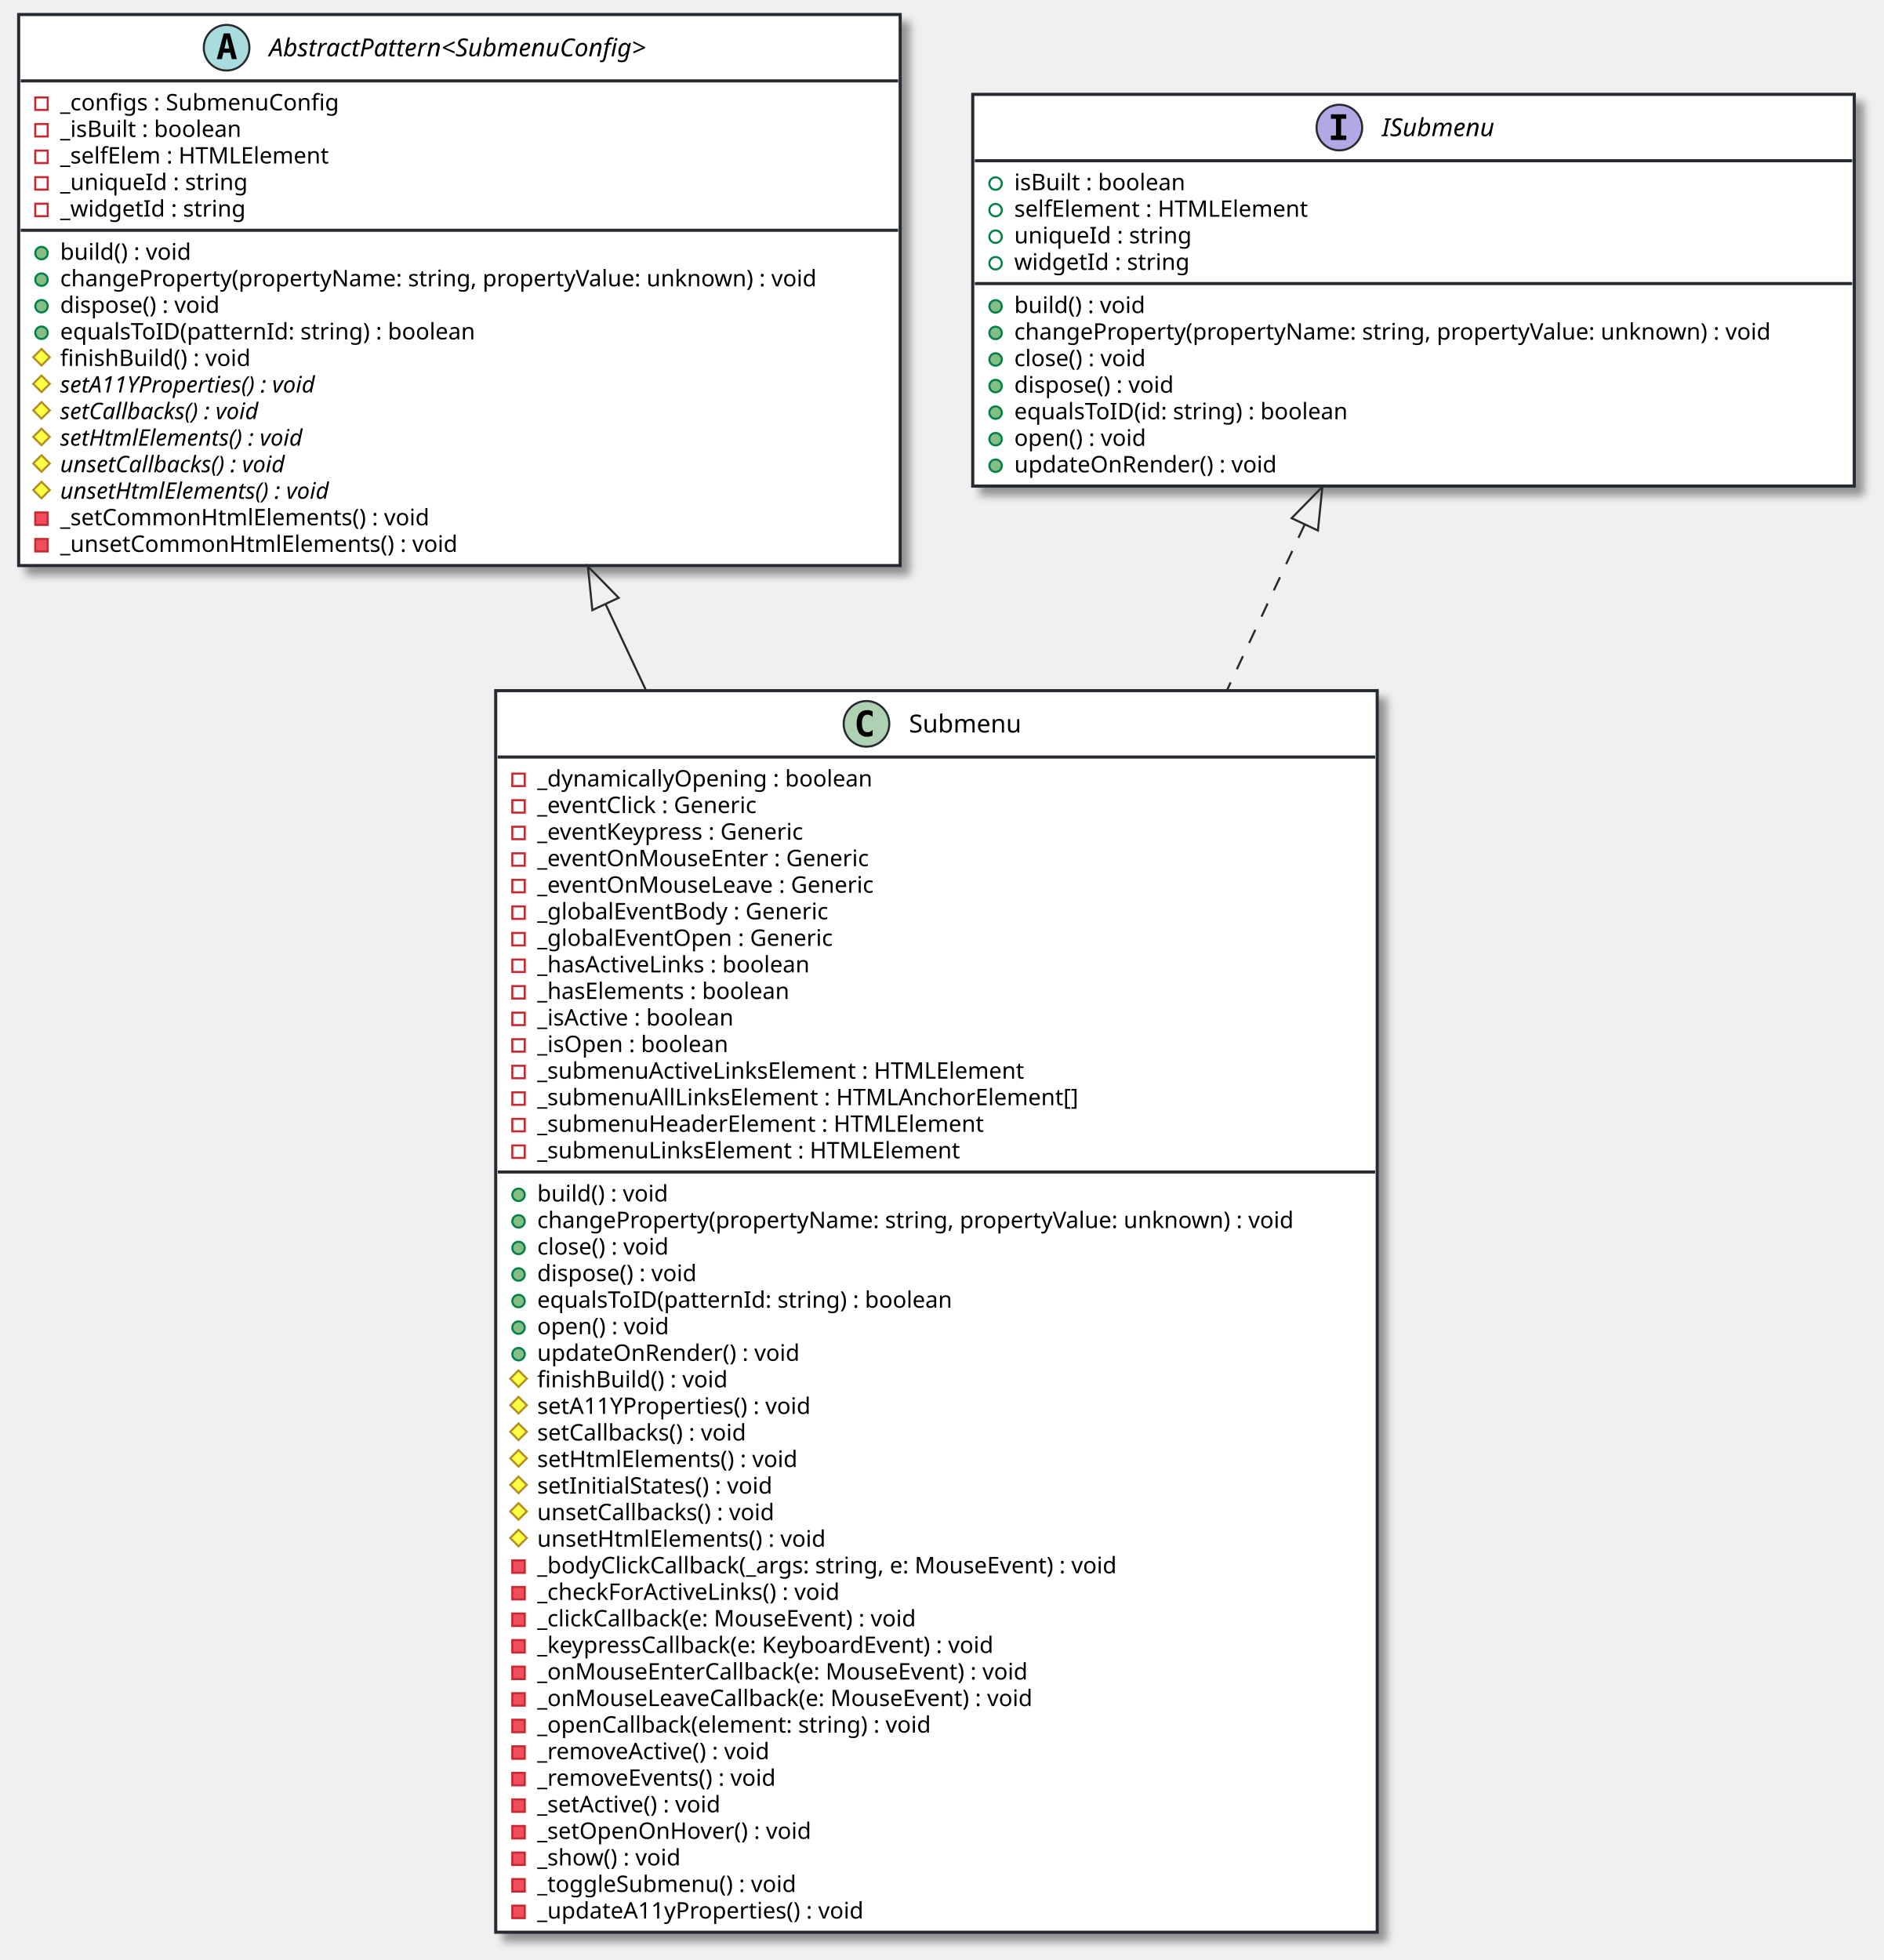
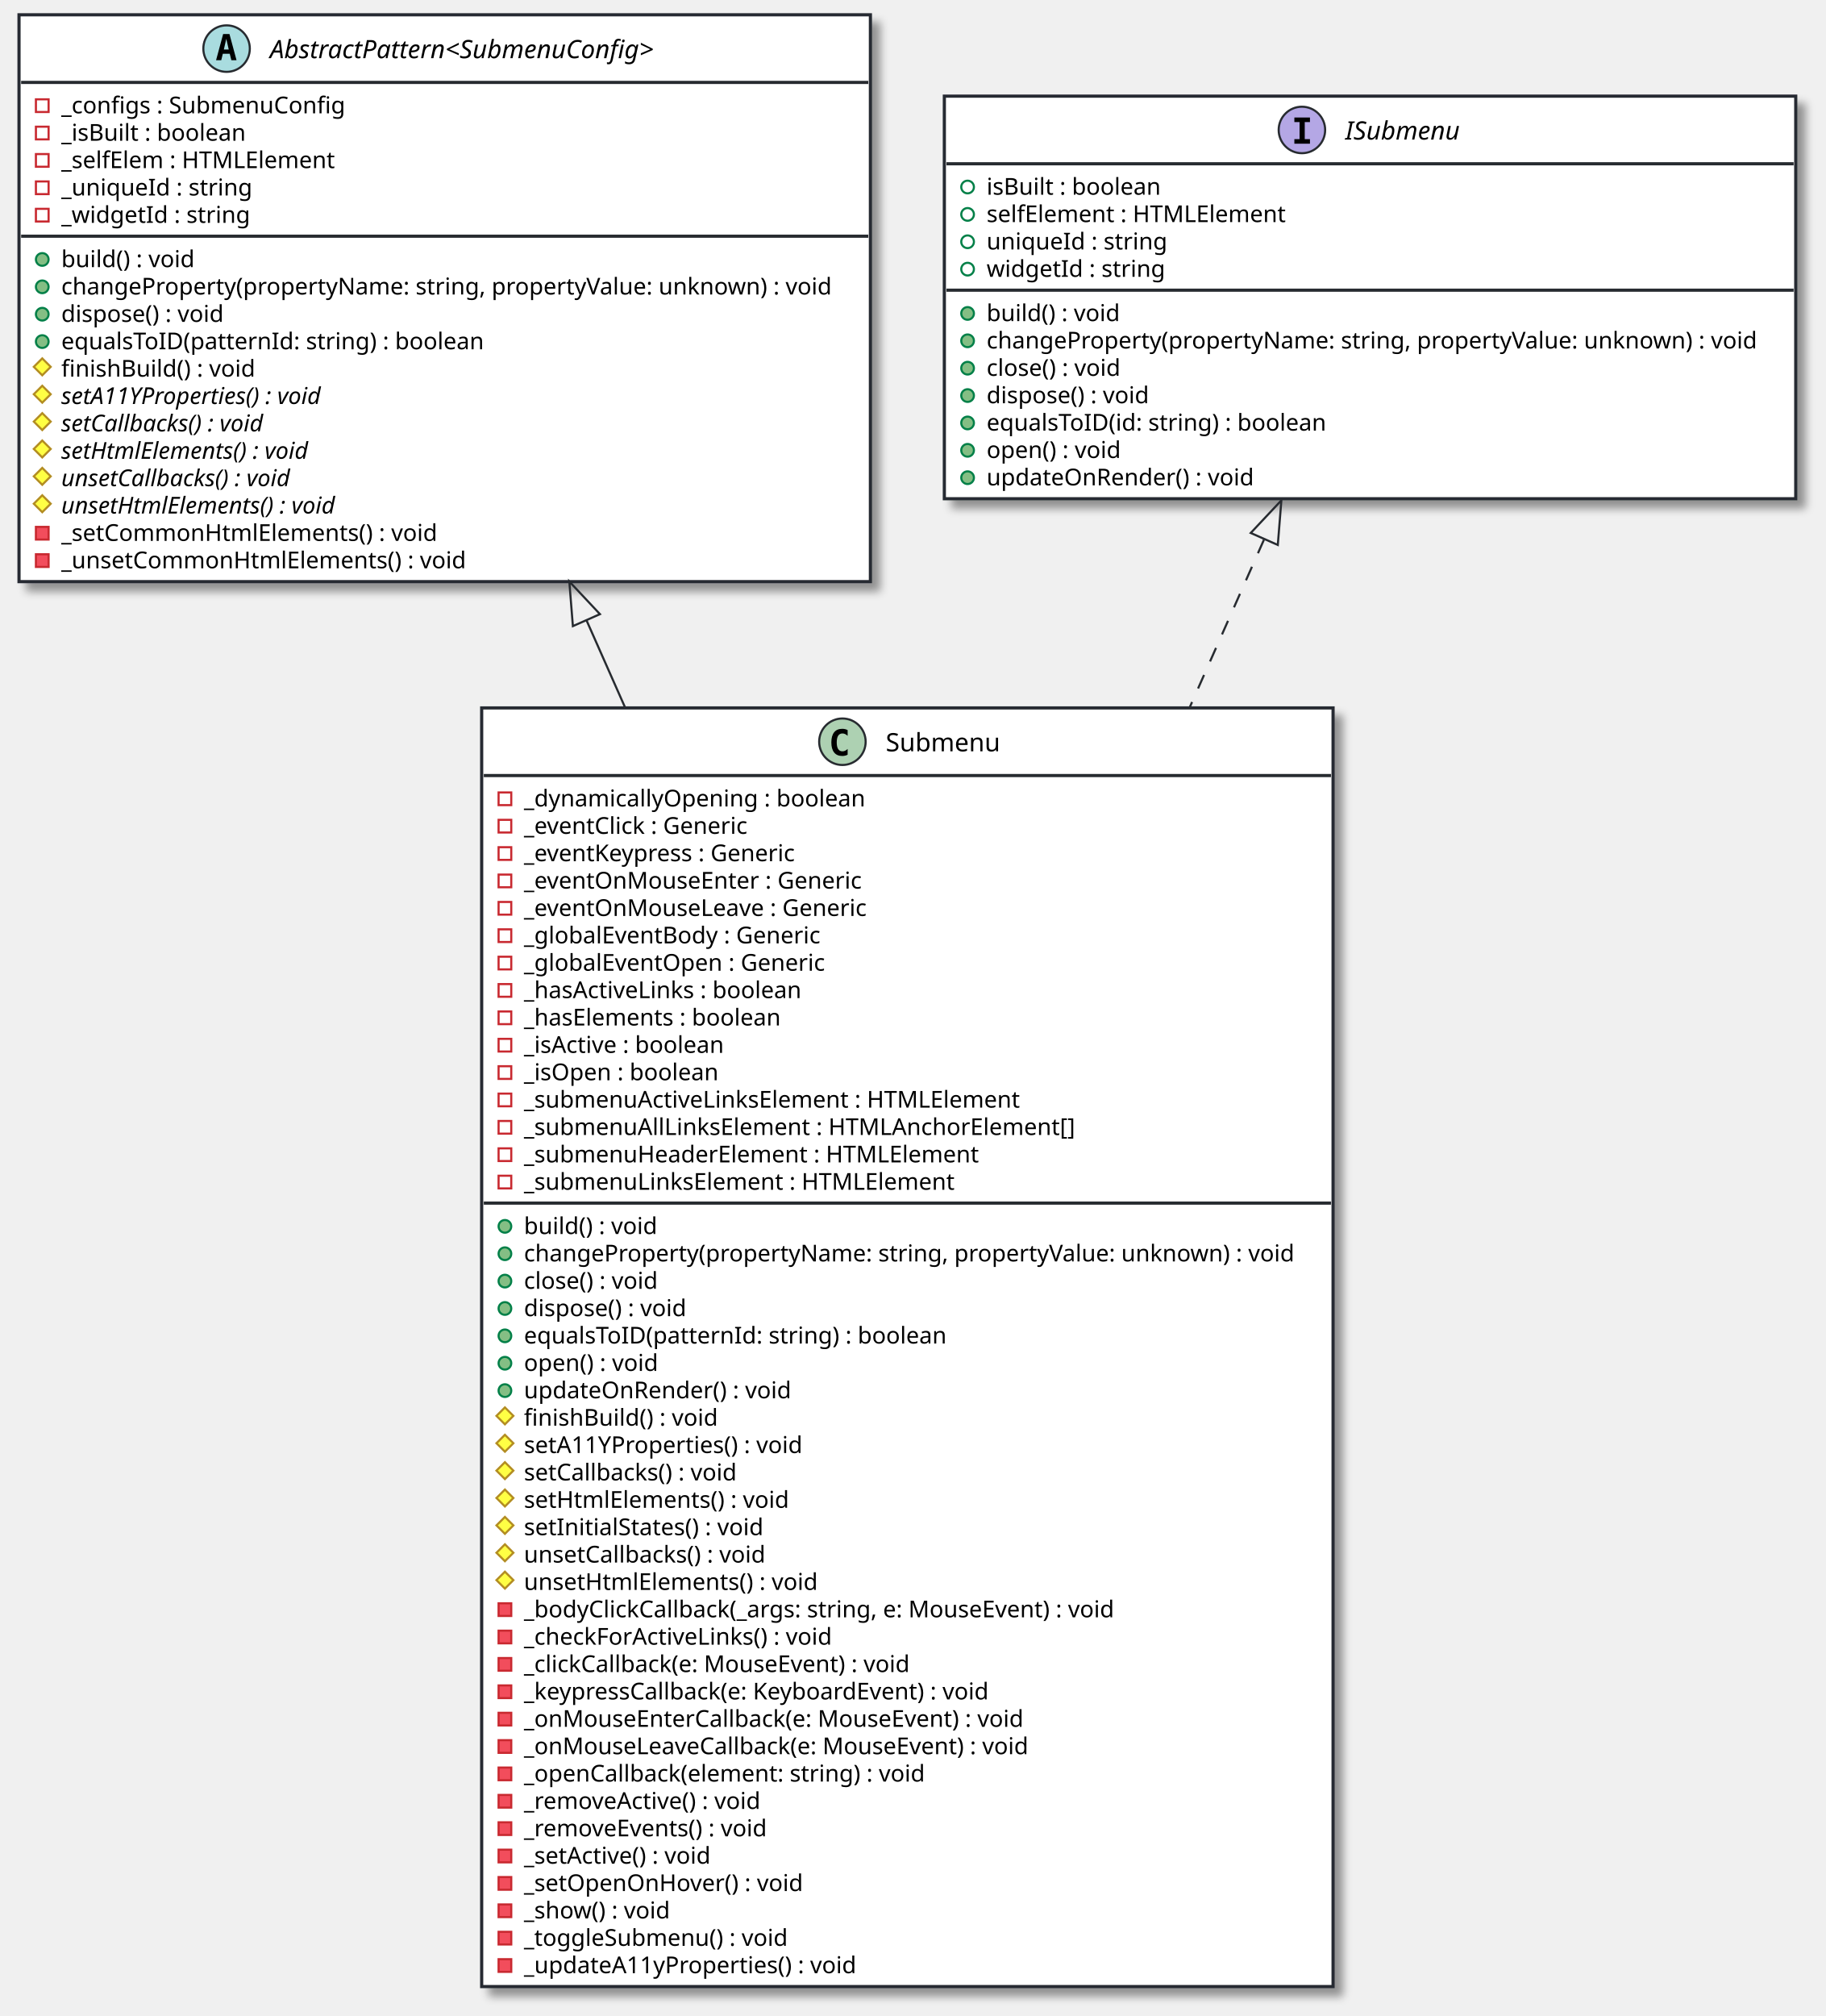
- <svg xmlns="http://www.w3.org/2000/svg" contentScriptType="application/ecmascript" contentStyleType="text/css" height="945px" preserveAspectRatio="none" style="width:908px;height:945px;background:#CED4DA;" version="1.1" viewBox="0 0 908 945" width="908px" zoomAndPan="magnify">
+ <svg xmlns="http://www.w3.org/2000/svg" contentScriptType="application/ecmascript" contentStyleType="text/css" height="954px" preserveAspectRatio="none" style="width:864px;height:954px;background:#CED4DA;" version="1.1" viewBox="0 0 864 954" width="864px" zoomAndPan="magnify">
  <defs>
    <filter height="300%" id="f1wnpi1t3ur60j" width="300%" x="-1" y="-1">
      <feGaussianBlur result="blurOut" stdDeviation="2.0" />
      <feColorMatrix in="blurOut" result="blurOut2" type="matrix" values="0 0 0 0 0 0 0 0 0 0 0 0 0 0 0 0 0 0 .4 0" />
      <feOffset dx="4.0" dy="4.0" in="blurOut2" result="blurOut3" />
      <feBlend in="SourceGraphic" in2="blurOut3" mode="normal" />
    </filter>
  </defs>
  <g>
-     <rect codeLine="7" fill="#FFFFFF" filter="url(#f1wnpi1t3ur60j)" height="598.602" id="Submenu" style="stroke:#272B30;stroke-width:1.5;" width="425" x="239" y="333" />
-     <ellipse cx="417.75" cy="349" fill="#ADD1B2" rx="11" ry="11" style="stroke:#272B30;stroke-width:1.0;" />
-     <path d="M420.719,354.641 Q420.141,354.938 419.5,355.078 Q418.859,355.234 418.156,355.234 Q415.656,355.234 414.328,353.594 Q413.016,351.938 413.016,348.812 Q413.016,345.688 414.328,344.031 Q415.656,342.375 418.156,342.375 Q418.859,342.375 419.5,342.531 Q420.156,342.688 420.719,342.984 L420.719,345.703 Q420.094,345.125 419.5,344.859 Q418.906,344.578 418.281,344.578 Q416.938,344.578 416.25,345.656 Q415.562,346.719 415.562,348.812 Q415.562,350.906 416.25,351.984 Q416.938,353.047 418.281,353.047 Q418.906,353.047 419.5,352.781 Q420.094,352.5 420.719,351.922 L420.719,354.641 Z " fill="#000000" />
-     <text fill="#000000" font-family="sans-serif" font-size="12" lengthAdjust="spacing" textLength="59" x="438.25" y="353.154">Submenu</text>
-     <line style="stroke:#272B30;stroke-width:1.5;" x1="240" x2="663" y1="365" y2="365" />
-     <rect fill="none" height="6" style="stroke:#C82930;stroke-width:1.0;" width="6" x="247" y="373" />
-     <text fill="#000000" font-family="sans-serif" font-size="11" lengthAdjust="spacing" textLength="176" x="259" y="379.21">_dynamicallyOpening : boolean</text>
-     <rect fill="none" height="6" style="stroke:#C82930;stroke-width:1.0;" width="6" x="247" y="385.805" />
-     <text fill="#000000" font-family="sans-serif" font-size="11" lengthAdjust="spacing" textLength="119" x="259" y="392.015">_eventClick : Generic</text>
-     <rect fill="none" height="6" style="stroke:#C82930;stroke-width:1.0;" width="6" x="247" y="398.609" />
-     <text fill="#000000" font-family="sans-serif" font-size="11" lengthAdjust="spacing" textLength="146" x="259" y="404.82">_eventKeypress : Generic</text>
-     <rect fill="none" height="6" style="stroke:#C82930;stroke-width:1.0;" width="6" x="247" y="411.414" />
-     <text fill="#000000" font-family="sans-serif" font-size="11" lengthAdjust="spacing" textLength="176" x="259" y="417.625">_eventOnMouseEnter : Generic</text>
-     <rect fill="none" height="6" style="stroke:#C82930;stroke-width:1.0;" width="6" x="247" y="424.219" />
-     <text fill="#000000" font-family="sans-serif" font-size="11" lengthAdjust="spacing" textLength="179" x="259" y="430.429">_eventOnMouseLeave : Generic</text>
-     <rect fill="none" height="6" style="stroke:#C82930;stroke-width:1.0;" width="6" x="247" y="437.023" />
-     <text fill="#000000" font-family="sans-serif" font-size="11" lengthAdjust="spacing" textLength="155" x="259" y="443.234">_globalEventBody : Generic</text>
-     <rect fill="none" height="6" style="stroke:#C82930;stroke-width:1.0;" width="6" x="247" y="449.828" />
-     <text fill="#000000" font-family="sans-serif" font-size="11" lengthAdjust="spacing" textLength="157" x="259" y="456.039">_globalEventOpen : Generic</text>
-     <rect fill="none" height="6" style="stroke:#C82930;stroke-width:1.0;" width="6" x="247" y="462.633" />
-     <text fill="#000000" font-family="sans-serif" font-size="11" lengthAdjust="spacing" textLength="146" x="259" y="468.843">_hasActiveLinks : boolean</text>
-     <rect fill="none" height="6" style="stroke:#C82930;stroke-width:1.0;" width="6" x="247" y="475.438" />
-     <text fill="#000000" font-family="sans-serif" font-size="11" lengthAdjust="spacing" textLength="137" x="259" y="481.648">_hasElements : boolean</text>
-     <rect fill="none" height="6" style="stroke:#C82930;stroke-width:1.0;" width="6" x="247" y="488.242" />
-     <text fill="#000000" font-family="sans-serif" font-size="11" lengthAdjust="spacing" textLength="106" x="259" y="494.453">_isActive : boolean</text>
-     <rect fill="none" height="6" style="stroke:#C82930;stroke-width:1.0;" width="6" x="247" y="501.047" />
-     <text fill="#000000" font-family="sans-serif" font-size="11" lengthAdjust="spacing" textLength="103" x="259" y="507.257">_isOpen : boolean</text>
-     <rect fill="none" height="6" style="stroke:#C82930;stroke-width:1.0;" width="6" x="247" y="513.852" />
-     <text fill="#000000" font-family="sans-serif" font-size="11" lengthAdjust="spacing" textLength="255" x="259" y="520.062">_submenuActiveLinksElement : HTMLElement</text>
-     <rect fill="none" height="6" style="stroke:#C82930;stroke-width:1.0;" width="6" x="247" y="526.656" />
-     <text fill="#000000" font-family="sans-serif" font-size="11" lengthAdjust="spacing" textLength="282" x="259" y="532.867">_submenuAllLinksElement : HTMLAnchorElement[]</text>
-     <rect fill="none" height="6" style="stroke:#C82930;stroke-width:1.0;" width="6" x="247" y="539.461" />
-     <text fill="#000000" font-family="sans-serif" font-size="11" lengthAdjust="spacing" textLength="234" x="259" y="545.671">_submenuHeaderElement : HTMLElement</text>
-     <rect fill="none" height="6" style="stroke:#C82930;stroke-width:1.0;" width="6" x="247" y="552.266" />
-     <text fill="#000000" font-family="sans-serif" font-size="11" lengthAdjust="spacing" textLength="222" x="259" y="558.476">_submenuLinksElement : HTMLElement</text>
-     <line style="stroke:#272B30;stroke-width:1.5;" x1="240" x2="663" y1="565.07" y2="565.07" />
-     <ellipse cx="250" cy="576.07" fill="#84BE84" rx="3" ry="3" style="stroke:#038048;stroke-width:1.0;" />
-     <text fill="#000000" font-family="sans-serif" font-size="11" lengthAdjust="spacing" textLength="70" x="259" y="579.281">build() : void</text>
-     <ellipse cx="250" cy="588.875" fill="#84BE84" rx="3" ry="3" style="stroke:#038048;stroke-width:1.0;" />
-     <text fill="#000000" font-family="sans-serif" font-size="11" lengthAdjust="spacing" textLength="399" x="259" y="592.085">changeProperty(propertyName: string, propertyValue: unknown) : void</text>
-     <ellipse cx="250" cy="601.68" fill="#84BE84" rx="3" ry="3" style="stroke:#038048;stroke-width:1.0;" />
-     <text fill="#000000" font-family="sans-serif" font-size="11" lengthAdjust="spacing" textLength="73" x="259" y="604.89">close() : void</text>
-     <ellipse cx="250" cy="614.484" fill="#84BE84" rx="3" ry="3" style="stroke:#038048;stroke-width:1.0;" />
-     <text fill="#000000" font-family="sans-serif" font-size="11" lengthAdjust="spacing" textLength="88" x="259" y="617.695">dispose() : void</text>
-     <ellipse cx="250" cy="627.289" fill="#84BE84" rx="3" ry="3" style="stroke:#038048;stroke-width:1.0;" />
-     <text fill="#000000" font-family="sans-serif" font-size="11" lengthAdjust="spacing" textLength="220" x="259" y="630.5">equalsToID(patternId: string) : boolean</text>
-     <ellipse cx="250" cy="640.094" fill="#84BE84" rx="3" ry="3" style="stroke:#038048;stroke-width:1.0;" />
-     <text fill="#000000" font-family="sans-serif" font-size="11" lengthAdjust="spacing" textLength="71" x="259" y="643.304">open() : void</text>
-     <ellipse cx="250" cy="652.898" fill="#84BE84" rx="3" ry="3" style="stroke:#038048;stroke-width:1.0;" />
-     <text fill="#000000" font-family="sans-serif" font-size="11" lengthAdjust="spacing" textLength="138" x="259" y="656.109">updateOnRender() : void</text>
-     <polygon fill="#FFFF44" points="250,660.703,254,664.703,250,668.703,246,664.703" style="stroke:#B38D22;stroke-width:1.0;" />
-     <text fill="#000000" font-family="sans-serif" font-size="11" lengthAdjust="spacing" textLength="102" x="259" y="668.914">finishBuild() : void</text>
-     <polygon fill="#FFFF44" points="250,673.508,254,677.508,250,681.508,246,677.508" style="stroke:#B38D22;stroke-width:1.0;" />
-     <text fill="#000000" font-family="sans-serif" font-size="11" lengthAdjust="spacing" textLength="148" x="259" y="681.718">setA11YProperties() : void</text>
-     <polygon fill="#FFFF44" points="250,686.312,254,690.312,250,694.312,246,690.312" style="stroke:#B38D22;stroke-width:1.0;" />
-     <text fill="#000000" font-family="sans-serif" font-size="11" lengthAdjust="spacing" textLength="115" x="259" y="694.523">setCallbacks() : void</text>
-     <polygon fill="#FFFF44" points="250,699.117,254,703.117,250,707.117,246,703.117" style="stroke:#B38D22;stroke-width:1.0;" />
-     <text fill="#000000" font-family="sans-serif" font-size="11" lengthAdjust="spacing" textLength="140" x="259" y="707.328">setHtmlElements() : void</text>
-     <polygon fill="#FFFF44" points="250,711.922,254,715.922,250,719.922,246,715.922" style="stroke:#B38D22;stroke-width:1.0;" />
-     <text fill="#000000" font-family="sans-serif" font-size="11" lengthAdjust="spacing" textLength="128" x="259" y="720.132">setInitialStates() : void</text>
-     <polygon fill="#FFFF44" points="250,724.727,254,728.727,250,732.727,246,728.727" style="stroke:#B38D22;stroke-width:1.0;" />
-     <text fill="#000000" font-family="sans-serif" font-size="11" lengthAdjust="spacing" textLength="129" x="259" y="732.937">unsetCallbacks() : void</text>
-     <polygon fill="#FFFF44" points="250,737.531,254,741.531,250,745.531,246,741.531" style="stroke:#B38D22;stroke-width:1.0;" />
-     <text fill="#000000" font-family="sans-serif" font-size="11" lengthAdjust="spacing" textLength="154" x="259" y="745.742">unsetHtmlElements() : void</text>
-     <rect fill="#F24D5C" height="6" style="stroke:#C82930;stroke-width:1.0;" width="6" x="247" y="752.336" />
-     <text fill="#000000" font-family="sans-serif" font-size="11" lengthAdjust="spacing" textLength="313" x="259" y="758.546">_bodyClickCallback(_args: string, e: MouseEvent) : void</text>
-     <rect fill="#F24D5C" height="6" style="stroke:#C82930;stroke-width:1.0;" width="6" x="247" y="765.141" />
-     <text fill="#000000" font-family="sans-serif" font-size="11" lengthAdjust="spacing" textLength="161" x="259" y="771.351">_checkForActiveLinks() : void</text>
-     <rect fill="#F24D5C" height="6" style="stroke:#C82930;stroke-width:1.0;" width="6" x="247" y="777.945" />
-     <text fill="#000000" font-family="sans-serif" font-size="11" lengthAdjust="spacing" textLength="203" x="259" y="784.156">_clickCallback(e: MouseEvent) : void</text>
-     <rect fill="#F24D5C" height="6" style="stroke:#C82930;stroke-width:1.0;" width="6" x="247" y="790.75" />
-     <text fill="#000000" font-family="sans-serif" font-size="11" lengthAdjust="spacing" textLength="247" x="259" y="796.96">_keypressCallback(e: KeyboardEvent) : void</text>
-     <rect fill="#F24D5C" height="6" style="stroke:#C82930;stroke-width:1.0;" width="6" x="247" y="803.555" />
-     <text fill="#000000" font-family="sans-serif" font-size="11" lengthAdjust="spacing" textLength="260" x="259" y="809.765">_onMouseEnterCallback(e: MouseEvent) : void</text>
-     <rect fill="#F24D5C" height="6" style="stroke:#C82930;stroke-width:1.0;" width="6" x="247" y="816.359" />
-     <text fill="#000000" font-family="sans-serif" font-size="11" lengthAdjust="spacing" textLength="263" x="259" y="822.57">_onMouseLeaveCallback(e: MouseEvent) : void</text>
-     <rect fill="#F24D5C" height="6" style="stroke:#C82930;stroke-width:1.0;" width="6" x="247" y="829.164" />
-     <text fill="#000000" font-family="sans-serif" font-size="11" lengthAdjust="spacing" textLength="211" x="259" y="835.375">_openCallback(element: string) : void</text>
-     <rect fill="#F24D5C" height="6" style="stroke:#C82930;stroke-width:1.0;" width="6" x="247" y="841.969" />
-     <text fill="#000000" font-family="sans-serif" font-size="11" lengthAdjust="spacing" textLength="125" x="259" y="848.179">_removeActive() : void</text>
-     <rect fill="#F24D5C" height="6" style="stroke:#C82930;stroke-width:1.0;" width="6" x="247" y="854.773" />
-     <text fill="#000000" font-family="sans-serif" font-size="11" lengthAdjust="spacing" textLength="130" x="259" y="860.984">_removeEvents() : void</text>
-     <rect fill="#F24D5C" height="6" style="stroke:#C82930;stroke-width:1.0;" width="6" x="247" y="867.578" />
-     <text fill="#000000" font-family="sans-serif" font-size="11" lengthAdjust="spacing" textLength="100" x="259" y="873.789">_setActive() : void</text>
-     <rect fill="#F24D5C" height="6" style="stroke:#C82930;stroke-width:1.0;" width="6" x="247" y="880.383" />
-     <text fill="#000000" font-family="sans-serif" font-size="11" lengthAdjust="spacing" textLength="146" x="259" y="886.593">_setOpenOnHover() : void</text>
-     <rect fill="#F24D5C" height="6" style="stroke:#C82930;stroke-width:1.0;" width="6" x="247" y="893.188" />
-     <text fill="#000000" font-family="sans-serif" font-size="11" lengthAdjust="spacing" textLength="79" x="259" y="899.398">_show() : void</text>
-     <rect fill="#F24D5C" height="6" style="stroke:#C82930;stroke-width:1.0;" width="6" x="247" y="905.992" />
-     <text fill="#000000" font-family="sans-serif" font-size="11" lengthAdjust="spacing" textLength="138" x="259" y="912.203">_toggleSubmenu() : void</text>
-     <rect fill="#F24D5C" height="6" style="stroke:#C82930;stroke-width:1.0;" width="6" x="247" y="918.797" />
-     <text fill="#000000" font-family="sans-serif" font-size="11" lengthAdjust="spacing" textLength="174" x="259" y="925.007">_updateA11yProperties() : void</text>
-     <rect codeLine="52" fill="#FFFFFF" filter="url(#f1wnpi1t3ur60j)" height="265.68" id="AbstractPattern&lt;SubmenuConfig&gt;" style="stroke:#272B30;stroke-width:1.5;" width="425" x="9" y="7" />
-     <ellipse cx="109.25" cy="23" fill="#A9DCDF" rx="11" ry="11" style="stroke:#272B30;stroke-width:1.0;" />
-     <path d="M109.359,18.344 L108.203,23.422 L110.531,23.422 L109.359,18.344 Z M107.875,16.109 L110.859,16.109 L114.219,28.5 L111.766,28.5 L111,25.438 L107.719,25.438 L106.969,28.5 L104.531,28.5 L107.875,16.109 Z " fill="#000000" />
-     <text fill="#000000" font-family="sans-serif" font-size="12" font-style="italic" lengthAdjust="spacing" textLength="216" x="129.75" y="27.154">AbstractPattern&lt;SubmenuConfig&gt;</text>
-     <line style="stroke:#272B30;stroke-width:1.5;" x1="10" x2="433" y1="39" y2="39" />
+     <rect codeLine="7" fill="#FFFFFF" filter="url(#f1wnpi1t3ur60j)" height="605.068" id="Submenu" style="stroke:#272B30;stroke-width:1.5;" width="403" x="228" y="335" />
+     <ellipse cx="398.75" cy="351" fill="#ADD1B2" rx="11" ry="11" style="stroke:#272B30;stroke-width:1.0;" />
+     <path d="M401.223,357.143 Q400.642,357.442 400.003,357.591 Q399.364,357.741 398.658,357.741 Q396.151,357.741 394.832,356.089 Q393.512,354.437 393.512,351.316 Q393.512,348.187 394.832,346.535 Q396.151,344.883 398.658,344.883 Q399.364,344.883 400.011,345.032 Q400.659,345.182 401.223,345.481 L401.223,348.203 Q400.592,347.622 399.999,347.352 Q399.405,347.082 398.774,347.082 Q397.43,347.082 396.745,348.149 Q396.06,349.216 396.06,351.316 Q396.06,353.408 396.745,354.474 Q397.43,355.541 398.774,355.541 Q399.405,355.541 399.999,355.271 Q400.592,355.002 401.223,354.42 Z " fill="#000000" />
+     <text fill="#000000" font-family="sans-serif" font-size="12" lengthAdjust="spacing" textLength="53" x="419.25" y="355.535">Submenu</text>
+     <line style="stroke:#272B30;stroke-width:1.5;" x1="229" x2="630" y1="367" y2="367" />
+     <rect fill="none" height="6" style="stroke:#C82930;stroke-width:1.0;" width="6" x="236" y="375" />
+     <text fill="#000000" font-family="sans-serif" font-size="11" lengthAdjust="spacing" textLength="167" x="248" y="381.635">_dynamicallyOpening : boolean</text>
+     <rect fill="none" height="6" style="stroke:#C82930;stroke-width:1.0;" width="6" x="236" y="387.955" />
+     <text fill="#000000" font-family="sans-serif" font-size="11" lengthAdjust="spacing" textLength="111" x="248" y="394.59">_eventClick : Generic</text>
+     <rect fill="none" height="6" style="stroke:#C82930;stroke-width:1.0;" width="6" x="236" y="400.91" />
+     <text fill="#000000" font-family="sans-serif" font-size="11" lengthAdjust="spacing" textLength="134" x="248" y="407.545">_eventKeypress : Generic</text>
+     <rect fill="none" height="6" style="stroke:#C82930;stroke-width:1.0;" width="6" x="236" y="413.865" />
+     <text fill="#000000" font-family="sans-serif" font-size="11" lengthAdjust="spacing" textLength="164" x="248" y="420.5">_eventOnMouseEnter : Generic</text>
+     <rect fill="none" height="6" style="stroke:#C82930;stroke-width:1.0;" width="6" x="236" y="426.82" />
+     <text fill="#000000" font-family="sans-serif" font-size="11" lengthAdjust="spacing" textLength="166" x="248" y="433.455">_eventOnMouseLeave : Generic</text>
+     <rect fill="none" height="6" style="stroke:#C82930;stroke-width:1.0;" width="6" x="236" y="439.775" />
+     <text fill="#000000" font-family="sans-serif" font-size="11" lengthAdjust="spacing" textLength="144" x="248" y="446.41">_globalEventBody : Generic</text>
+     <rect fill="none" height="6" style="stroke:#C82930;stroke-width:1.0;" width="6" x="236" y="452.731" />
+     <text fill="#000000" font-family="sans-serif" font-size="11" lengthAdjust="spacing" textLength="147" x="248" y="459.365">_globalEventOpen : Generic</text>
+     <rect fill="none" height="6" style="stroke:#C82930;stroke-width:1.0;" width="6" x="236" y="465.685" />
+     <text fill="#000000" font-family="sans-serif" font-size="11" lengthAdjust="spacing" textLength="138" x="248" y="472.32">_hasActiveLinks : boolean</text>
+     <rect fill="none" height="6" style="stroke:#C82930;stroke-width:1.0;" width="6" x="236" y="478.641" />
+     <text fill="#000000" font-family="sans-serif" font-size="11" lengthAdjust="spacing" textLength="125" x="248" y="485.275">_hasElements : boolean</text>
+     <rect fill="none" height="6" style="stroke:#C82930;stroke-width:1.0;" width="6" x="236" y="491.596" />
+     <text fill="#000000" font-family="sans-serif" font-size="11" lengthAdjust="spacing" textLength="100" x="248" y="498.231">_isActive : boolean</text>
+     <rect fill="none" height="6" style="stroke:#C82930;stroke-width:1.0;" width="6" x="236" y="504.551" />
+     <text fill="#000000" font-family="sans-serif" font-size="11" lengthAdjust="spacing" textLength="96" x="248" y="511.185">_isOpen : boolean</text>
+     <rect fill="none" height="6" style="stroke:#C82930;stroke-width:1.0;" width="6" x="236" y="517.506" />
+     <text fill="#000000" font-family="sans-serif" font-size="11" lengthAdjust="spacing" textLength="240" x="248" y="524.141">_submenuActiveLinksElement : HTMLElement</text>
+     <rect fill="none" height="6" style="stroke:#C82930;stroke-width:1.0;" width="6" x="236" y="530.461" />
+     <text fill="#000000" font-family="sans-serif" font-size="11" lengthAdjust="spacing" textLength="269" x="248" y="537.096">_submenuAllLinksElement : HTMLAnchorElement[]</text>
+     <rect fill="none" height="6" style="stroke:#C82930;stroke-width:1.0;" width="6" x="236" y="543.416" />
+     <text fill="#000000" font-family="sans-serif" font-size="11" lengthAdjust="spacing" textLength="217" x="248" y="550.051">_submenuHeaderElement : HTMLElement</text>
+     <rect fill="none" height="6" style="stroke:#C82930;stroke-width:1.0;" width="6" x="236" y="556.371" />
+     <text fill="#000000" font-family="sans-serif" font-size="11" lengthAdjust="spacing" textLength="207" x="248" y="563.006">_submenuLinksElement : HTMLElement</text>
+     <line style="stroke:#272B30;stroke-width:1.5;" x1="229" x2="630" y1="569.326" y2="569.326" />
+     <ellipse cx="239" cy="580.326" fill="#84BE84" rx="3" ry="3" style="stroke:#038048;stroke-width:1.0;" />
+     <text fill="#000000" font-family="sans-serif" font-size="11" lengthAdjust="spacing" textLength="67" x="248" y="583.961">build() : void</text>
+     <ellipse cx="239" cy="593.281" fill="#84BE84" rx="3" ry="3" style="stroke:#038048;stroke-width:1.0;" />
+     <text fill="#000000" font-family="sans-serif" font-size="11" lengthAdjust="spacing" textLength="377" x="248" y="596.916">changeProperty(propertyName: string, propertyValue: unknown) : void</text>
+     <ellipse cx="239" cy="606.236" fill="#84BE84" rx="3" ry="3" style="stroke:#038048;stroke-width:1.0;" />
+     <text fill="#000000" font-family="sans-serif" font-size="11" lengthAdjust="spacing" textLength="68" x="248" y="609.871">close() : void</text>
+     <ellipse cx="239" cy="619.191" fill="#84BE84" rx="3" ry="3" style="stroke:#038048;stroke-width:1.0;" />
+     <text fill="#000000" font-family="sans-serif" font-size="11" lengthAdjust="spacing" textLength="82" x="248" y="622.826">dispose() : void</text>
+     <ellipse cx="239" cy="632.146" fill="#84BE84" rx="3" ry="3" style="stroke:#038048;stroke-width:1.0;" />
+     <text fill="#000000" font-family="sans-serif" font-size="11" lengthAdjust="spacing" textLength="207" x="248" y="635.781">equalsToID(patternId: string) : boolean</text>
+     <ellipse cx="239" cy="645.102" fill="#84BE84" rx="3" ry="3" style="stroke:#038048;stroke-width:1.0;" />
+     <text fill="#000000" font-family="sans-serif" font-size="11" lengthAdjust="spacing" textLength="67" x="248" y="648.736">open() : void</text>
+     <ellipse cx="239" cy="658.057" fill="#84BE84" rx="3" ry="3" style="stroke:#038048;stroke-width:1.0;" />
+     <text fill="#000000" font-family="sans-serif" font-size="11" lengthAdjust="spacing" textLength="131" x="248" y="661.691">updateOnRender() : void</text>
+     <polygon fill="#FFFF44" points="239,666.012,243,670.012,239,674.012,235,670.012" style="stroke:#B38D22;stroke-width:1.0;" />
+     <text fill="#000000" font-family="sans-serif" font-size="11" lengthAdjust="spacing" textLength="96" x="248" y="674.646">finishBuild() : void</text>
+     <polygon fill="#FFFF44" points="239,678.967,243,682.967,239,686.967,235,682.967" style="stroke:#B38D22;stroke-width:1.0;" />
+     <text fill="#000000" font-family="sans-serif" font-size="11" lengthAdjust="spacing" textLength="140" x="248" y="687.602">setA11YProperties() : void</text>
+     <polygon fill="#FFFF44" points="239,691.922,243,695.922,239,699.922,235,695.922" style="stroke:#B38D22;stroke-width:1.0;" />
+     <text fill="#000000" font-family="sans-serif" font-size="11" lengthAdjust="spacing" textLength="107" x="248" y="700.557">setCallbacks() : void</text>
+     <polygon fill="#FFFF44" points="239,704.877,243,708.877,239,712.877,235,708.877" style="stroke:#B38D22;stroke-width:1.0;" />
+     <text fill="#000000" font-family="sans-serif" font-size="11" lengthAdjust="spacing" textLength="129" x="248" y="713.512">setHtmlElements() : void</text>
+     <polygon fill="#FFFF44" points="239,717.832,243,721.832,239,725.832,235,721.832" style="stroke:#B38D22;stroke-width:1.0;" />
+     <text fill="#000000" font-family="sans-serif" font-size="11" lengthAdjust="spacing" textLength="117" x="248" y="726.467">setInitialStates() : void</text>
+     <polygon fill="#FFFF44" points="239,730.787,243,734.787,239,738.787,235,734.787" style="stroke:#B38D22;stroke-width:1.0;" />
+     <text fill="#000000" font-family="sans-serif" font-size="11" lengthAdjust="spacing" textLength="121" x="248" y="739.422">unsetCallbacks() : void</text>
+     <polygon fill="#FFFF44" points="239,743.742,243,747.742,239,751.742,235,747.742" style="stroke:#B38D22;stroke-width:1.0;" />
+     <text fill="#000000" font-family="sans-serif" font-size="11" lengthAdjust="spacing" textLength="143" x="248" y="752.377">unsetHtmlElements() : void</text>
+     <rect fill="#F24D5C" height="6" style="stroke:#C82930;stroke-width:1.0;" width="6" x="236" y="758.697" />
+     <text fill="#000000" font-family="sans-serif" font-size="11" lengthAdjust="spacing" textLength="294" x="248" y="765.332">_bodyClickCallback(_args: string, e: MouseEvent) : void</text>
+     <rect fill="#F24D5C" height="6" style="stroke:#C82930;stroke-width:1.0;" width="6" x="236" y="771.652" />
+     <text fill="#000000" font-family="sans-serif" font-size="11" lengthAdjust="spacing" textLength="156" x="248" y="778.287">_checkForActiveLinks() : void</text>
+     <rect fill="#F24D5C" height="6" style="stroke:#C82930;stroke-width:1.0;" width="6" x="236" y="784.607" />
+     <text fill="#000000" font-family="sans-serif" font-size="11" lengthAdjust="spacing" textLength="191" x="248" y="791.242">_clickCallback(e: MouseEvent) : void</text>
+     <rect fill="#F24D5C" height="6" style="stroke:#C82930;stroke-width:1.0;" width="6" x="236" y="797.562" />
+     <text fill="#000000" font-family="sans-serif" font-size="11" lengthAdjust="spacing" textLength="231" x="248" y="804.197">_keypressCallback(e: KeyboardEvent) : void</text>
+     <rect fill="#F24D5C" height="6" style="stroke:#C82930;stroke-width:1.0;" width="6" x="236" y="810.518" />
+     <text fill="#000000" font-family="sans-serif" font-size="11" lengthAdjust="spacing" textLength="244" x="248" y="817.152">_onMouseEnterCallback(e: MouseEvent) : void</text>
+     <rect fill="#F24D5C" height="6" style="stroke:#C82930;stroke-width:1.0;" width="6" x="236" y="823.473" />
+     <text fill="#000000" font-family="sans-serif" font-size="11" lengthAdjust="spacing" textLength="246" x="248" y="830.107">_onMouseLeaveCallback(e: MouseEvent) : void</text>
+     <rect fill="#F24D5C" height="6" style="stroke:#C82930;stroke-width:1.0;" width="6" x="236" y="836.428" />
+     <text fill="#000000" font-family="sans-serif" font-size="11" lengthAdjust="spacing" textLength="198" x="248" y="843.062">_openCallback(element: string) : void</text>
+     <rect fill="#F24D5C" height="6" style="stroke:#C82930;stroke-width:1.0;" width="6" x="236" y="849.383" />
+     <text fill="#000000" font-family="sans-serif" font-size="11" lengthAdjust="spacing" textLength="119" x="248" y="856.018">_removeActive() : void</text>
+     <rect fill="#F24D5C" height="6" style="stroke:#C82930;stroke-width:1.0;" width="6" x="236" y="862.338" />
+     <text fill="#000000" font-family="sans-serif" font-size="11" lengthAdjust="spacing" textLength="121" x="248" y="868.973">_removeEvents() : void</text>
+     <rect fill="#F24D5C" height="6" style="stroke:#C82930;stroke-width:1.0;" width="6" x="236" y="875.293" />
+     <text fill="#000000" font-family="sans-serif" font-size="11" lengthAdjust="spacing" textLength="95" x="248" y="881.928">_setActive() : void</text>
+     <rect fill="#F24D5C" height="6" style="stroke:#C82930;stroke-width:1.0;" width="6" x="236" y="888.248" />
+     <text fill="#000000" font-family="sans-serif" font-size="11" lengthAdjust="spacing" textLength="139" x="248" y="894.883">_setOpenOnHover() : void</text>
+     <rect fill="#F24D5C" height="6" style="stroke:#C82930;stroke-width:1.0;" width="6" x="236" y="901.203" />
+     <text fill="#000000" font-family="sans-serif" font-size="11" lengthAdjust="spacing" textLength="74" x="248" y="907.838">_show() : void</text>
+     <rect fill="#F24D5C" height="6" style="stroke:#C82930;stroke-width:1.0;" width="6" x="236" y="914.158" />
+     <text fill="#000000" font-family="sans-serif" font-size="11" lengthAdjust="spacing" textLength="130" x="248" y="920.793">_toggleSubmenu() : void</text>
+     <rect fill="#F24D5C" height="6" style="stroke:#C82930;stroke-width:1.0;" width="6" x="236" y="927.113" />
+     <text fill="#000000" font-family="sans-serif" font-size="11" lengthAdjust="spacing" textLength="166" x="248" y="933.748">_updateA11yProperties() : void</text>
+     <rect codeLine="52" fill="#FFFFFF" filter="url(#f1wnpi1t3ur60j)" height="268.236" id="AbstractPattern&lt;SubmenuConfig&gt;" style="stroke:#272B30;stroke-width:1.5;" width="403" x="9" y="7" />
+     <ellipse cx="107.25" cy="23" fill="#A9DCDF" rx="11" ry="11" style="stroke:#272B30;stroke-width:1.0;" />
+     <path d="M107.113,18.348 L105.96,23.42 L108.275,23.42 Z M105.619,16.107 L108.616,16.107 L111.961,28.5 L109.512,28.5 L108.749,25.437 L105.47,25.437 L104.723,28.5 L102.274,28.5 Z " fill="#000000" />
+     <text fill="#000000" font-family="sans-serif" font-size="12" font-style="italic" lengthAdjust="spacing" textLength="198" x="127.75" y="27.535">AbstractPattern&lt;SubmenuConfig&gt;</text>
+     <line style="stroke:#272B30;stroke-width:1.5;" x1="10" x2="411" y1="39" y2="39" />
    <rect fill="none" height="6" style="stroke:#C82930;stroke-width:1.0;" width="6" x="17" y="47" />
-     <text fill="#000000" font-family="sans-serif" font-size="11" lengthAdjust="spacing" textLength="149" x="29" y="53.21">_configs : SubmenuConfig</text>
-     <rect fill="none" height="6" style="stroke:#C82930;stroke-width:1.0;" width="6" x="17" y="59.805" />
-     <text fill="#000000" font-family="sans-serif" font-size="11" lengthAdjust="spacing" textLength="98" x="29" y="66.015">_isBuilt : boolean</text>
-     <rect fill="none" height="6" style="stroke:#C82930;stroke-width:1.0;" width="6" x="17" y="72.609" />
-     <text fill="#000000" font-family="sans-serif" font-size="11" lengthAdjust="spacing" textLength="143" x="29" y="78.82">_selfElem : HTMLElement</text>
-     <rect fill="none" height="6" style="stroke:#C82930;stroke-width:1.0;" width="6" x="17" y="85.414" />
-     <text fill="#000000" font-family="sans-serif" font-size="11" lengthAdjust="spacing" textLength="99" x="29" y="91.624">_uniqueId : string</text>
-     <rect fill="none" height="6" style="stroke:#C82930;stroke-width:1.0;" width="6" x="17" y="98.219" />
-     <text fill="#000000" font-family="sans-serif" font-size="11" lengthAdjust="spacing" textLength="98" x="29" y="104.429">_widgetId : string</text>
-     <line style="stroke:#272B30;stroke-width:1.5;" x1="10" x2="433" y1="111.023" y2="111.023" />
-     <ellipse cx="20" cy="122.023" fill="#84BE84" rx="3" ry="3" style="stroke:#038048;stroke-width:1.0;" />
-     <text fill="#000000" font-family="sans-serif" font-size="11" lengthAdjust="spacing" textLength="70" x="29" y="125.234">build() : void</text>
-     <ellipse cx="20" cy="134.828" fill="#84BE84" rx="3" ry="3" style="stroke:#038048;stroke-width:1.0;" />
-     <text fill="#000000" font-family="sans-serif" font-size="11" lengthAdjust="spacing" textLength="399" x="29" y="138.039">changeProperty(propertyName: string, propertyValue: unknown) : void</text>
-     <ellipse cx="20" cy="147.633" fill="#84BE84" rx="3" ry="3" style="stroke:#038048;stroke-width:1.0;" />
-     <text fill="#000000" font-family="sans-serif" font-size="11" lengthAdjust="spacing" textLength="88" x="29" y="150.843">dispose() : void</text>
-     <ellipse cx="20" cy="160.438" fill="#84BE84" rx="3" ry="3" style="stroke:#038048;stroke-width:1.0;" />
-     <text fill="#000000" font-family="sans-serif" font-size="11" lengthAdjust="spacing" textLength="220" x="29" y="163.648">equalsToID(patternId: string) : boolean</text>
-     <polygon fill="#FFFF44" points="20,168.242,24,172.242,20,176.242,16,172.242" style="stroke:#B38D22;stroke-width:1.0;" />
-     <text fill="#000000" font-family="sans-serif" font-size="11" lengthAdjust="spacing" textLength="102" x="29" y="176.453">finishBuild() : void</text>
-     <polygon fill="#FFFF44" points="20,181.047,24,185.047,20,189.047,16,185.047" style="stroke:#B38D22;stroke-width:1.0;" />
-     <text fill="#000000" font-family="sans-serif" font-size="11" font-style="italic" lengthAdjust="spacing" textLength="148" x="29" y="189.257">setA11YProperties() : void</text>
-     <polygon fill="#FFFF44" points="20,193.852,24,197.852,20,201.852,16,197.852" style="stroke:#B38D22;stroke-width:1.0;" />
-     <text fill="#000000" font-family="sans-serif" font-size="11" font-style="italic" lengthAdjust="spacing" textLength="114" x="29" y="202.062">setCallbacks() : void</text>
-     <polygon fill="#FFFF44" points="20,206.656,24,210.656,20,214.656,16,210.656" style="stroke:#B38D22;stroke-width:1.0;" />
-     <text fill="#000000" font-family="sans-serif" font-size="11" font-style="italic" lengthAdjust="spacing" textLength="139" x="29" y="214.867">setHtmlElements() : void</text>
-     <polygon fill="#FFFF44" points="20,219.461,24,223.461,20,227.461,16,223.461" style="stroke:#B38D22;stroke-width:1.0;" />
-     <text fill="#000000" font-family="sans-serif" font-size="11" font-style="italic" lengthAdjust="spacing" textLength="128" x="29" y="227.671">unsetCallbacks() : void</text>
-     <polygon fill="#FFFF44" points="20,232.266,24,236.266,20,240.266,16,236.266" style="stroke:#B38D22;stroke-width:1.0;" />
-     <text fill="#000000" font-family="sans-serif" font-size="11" font-style="italic" lengthAdjust="spacing" textLength="153" x="29" y="240.476">unsetHtmlElements() : void</text>
-     <rect fill="#F24D5C" height="6" style="stroke:#C82930;stroke-width:1.0;" width="6" x="17" y="247.07" />
-     <text fill="#000000" font-family="sans-serif" font-size="11" lengthAdjust="spacing" textLength="197" x="29" y="253.281">_setCommonHtmlElements() : void</text>
-     <rect fill="#F24D5C" height="6" style="stroke:#C82930;stroke-width:1.0;" width="6" x="17" y="259.875" />
-     <text fill="#000000" font-family="sans-serif" font-size="11" lengthAdjust="spacing" textLength="211" x="29" y="266.085">_unsetCommonHtmlElements() : void</text>
-     <rect codeLine="72" fill="#FFFFFF" filter="url(#f1wnpi1t3ur60j)" height="188.852" id="ISubmenu" style="stroke:#272B30;stroke-width:1.5;" width="425" x="469" y="45.5" />
-     <ellipse cx="645.75" cy="61.5" fill="#B4A7E5" rx="11" ry="11" style="stroke:#272B30;stroke-width:1.0;" />
-     <path d="M641.672,57.266 L641.672,55.109 L649.062,55.109 L649.062,57.266 L646.594,57.266 L646.594,65.344 L649.062,65.344 L649.062,67.5 L641.672,67.5 L641.672,65.344 L644.141,65.344 L644.141,57.266 L641.672,57.266 Z " fill="#000000" />
-     <text fill="#000000" font-family="sans-serif" font-size="12" font-style="italic" lengthAdjust="spacing" textLength="63" x="666.25" y="65.654">ISubmenu</text>
-     <line style="stroke:#272B30;stroke-width:1.5;" x1="470" x2="893" y1="77.5" y2="77.5" />
-     <ellipse cx="480" cy="88.5" rx="3" ry="3" style="stroke:#038048;stroke-width:1.0;fill:none;" />
-     <text fill="#000000" font-family="sans-serif" font-size="11" lengthAdjust="spacing" textLength="92" x="489" y="91.71">isBuilt : boolean</text>
-     <ellipse cx="480" cy="101.305" rx="3" ry="3" style="stroke:#038048;stroke-width:1.0;fill:none;" />
-     <text fill="#000000" font-family="sans-serif" font-size="11" lengthAdjust="spacing" textLength="155" x="489" y="104.515">selfElement : HTMLElement</text>
-     <ellipse cx="480" cy="114.109" rx="3" ry="3" style="stroke:#038048;stroke-width:1.0;fill:none;" />
-     <text fill="#000000" font-family="sans-serif" font-size="11" lengthAdjust="spacing" textLength="93" x="489" y="117.32">uniqueId : string</text>
-     <ellipse cx="480" cy="126.914" rx="3" ry="3" style="stroke:#038048;stroke-width:1.0;fill:none;" />
-     <text fill="#000000" font-family="sans-serif" font-size="11" lengthAdjust="spacing" textLength="92" x="489" y="130.125">widgetId : string</text>
-     <line style="stroke:#272B30;stroke-width:1.5;" x1="470" x2="893" y1="136.719" y2="136.719" />
-     <ellipse cx="480" cy="147.719" fill="#84BE84" rx="3" ry="3" style="stroke:#038048;stroke-width:1.0;" />
-     <text fill="#000000" font-family="sans-serif" font-size="11" lengthAdjust="spacing" textLength="70" x="489" y="150.929">build() : void</text>
-     <ellipse cx="480" cy="160.523" fill="#84BE84" rx="3" ry="3" style="stroke:#038048;stroke-width:1.0;" />
-     <text fill="#000000" font-family="sans-serif" font-size="11" lengthAdjust="spacing" textLength="399" x="489" y="163.734">changeProperty(propertyName: string, propertyValue: unknown) : void</text>
-     <ellipse cx="480" cy="173.328" fill="#84BE84" rx="3" ry="3" style="stroke:#038048;stroke-width:1.0;" />
-     <text fill="#000000" font-family="sans-serif" font-size="11" lengthAdjust="spacing" textLength="73" x="489" y="176.539">close() : void</text>
-     <ellipse cx="480" cy="186.133" fill="#84BE84" rx="3" ry="3" style="stroke:#038048;stroke-width:1.0;" />
-     <text fill="#000000" font-family="sans-serif" font-size="11" lengthAdjust="spacing" textLength="88" x="489" y="189.343">dispose() : void</text>
-     <ellipse cx="480" cy="198.938" fill="#84BE84" rx="3" ry="3" style="stroke:#038048;stroke-width:1.0;" />
-     <text fill="#000000" font-family="sans-serif" font-size="11" lengthAdjust="spacing" textLength="179" x="489" y="202.148">equalsToID(id: string) : boolean</text>
-     <ellipse cx="480" cy="211.742" fill="#84BE84" rx="3" ry="3" style="stroke:#038048;stroke-width:1.0;" />
-     <text fill="#000000" font-family="sans-serif" font-size="11" lengthAdjust="spacing" textLength="71" x="489" y="214.953">open() : void</text>
-     <ellipse cx="480" cy="224.547" fill="#84BE84" rx="3" ry="3" style="stroke:#038048;stroke-width:1.0;" />
-     <text fill="#000000" font-family="sans-serif" font-size="11" lengthAdjust="spacing" textLength="138" x="489" y="227.757">updateOnRender() : void</text>
-     <path codeLine="71" d="M291.95,291.23 C298.29,304.76 304.85,318.74 311.52,332.98 " fill="none" id="AbstractPattern&lt;SubmenuConfig&gt;-backto-Submenu" style="stroke:#272B30;stroke-width:1.0;" />
-     <polygon fill="none" points="285.59,294.17,283.44,273.09,298.27,288.23,285.59,294.17" style="stroke:#272B30;stroke-width:1.0;" />
-     <path codeLine="85" d="M629,252.96 C617.48,277.53 604.76,304.65 591.58,332.77 " fill="none" id="ISubmenu-backto-Submenu" style="stroke:#272B30;stroke-width:1.0;stroke-dasharray:7.0,7.0;" />
-     <polygon fill="none" points="622.73,249.84,637.56,234.7,635.41,255.78,622.73,249.84" style="stroke:#272B30;stroke-width:1.0;" />
+     <text fill="#000000" font-family="sans-serif" font-size="11" lengthAdjust="spacing" textLength="141" x="29" y="53.635">_configs : SubmenuConfig</text>
+     <rect fill="none" height="6" style="stroke:#C82930;stroke-width:1.0;" width="6" x="17" y="59.955" />
+     <text fill="#000000" font-family="sans-serif" font-size="11" lengthAdjust="spacing" textLength="90" x="29" y="66.59">_isBuilt : boolean</text>
+     <rect fill="none" height="6" style="stroke:#C82930;stroke-width:1.0;" width="6" x="17" y="72.91" />
+     <text fill="#000000" font-family="sans-serif" font-size="11" lengthAdjust="spacing" textLength="131" x="29" y="79.545">_selfElem : HTMLElement</text>
+     <rect fill="none" height="6" style="stroke:#C82930;stroke-width:1.0;" width="6" x="17" y="85.865" />
+     <text fill="#000000" font-family="sans-serif" font-size="11" lengthAdjust="spacing" textLength="94" x="29" y="92.5">_uniqueId : string</text>
+     <rect fill="none" height="6" style="stroke:#C82930;stroke-width:1.0;" width="6" x="17" y="98.82" />
+     <text fill="#000000" font-family="sans-serif" font-size="11" lengthAdjust="spacing" textLength="92" x="29" y="105.455">_widgetId : string</text>
+     <line style="stroke:#272B30;stroke-width:1.5;" x1="10" x2="411" y1="111.775" y2="111.775" />
+     <ellipse cx="20" cy="122.775" fill="#84BE84" rx="3" ry="3" style="stroke:#038048;stroke-width:1.0;" />
+     <text fill="#000000" font-family="sans-serif" font-size="11" lengthAdjust="spacing" textLength="67" x="29" y="126.41">build() : void</text>
+     <ellipse cx="20" cy="135.731" fill="#84BE84" rx="3" ry="3" style="stroke:#038048;stroke-width:1.0;" />
+     <text fill="#000000" font-family="sans-serif" font-size="11" lengthAdjust="spacing" textLength="377" x="29" y="139.365">changeProperty(propertyName: string, propertyValue: unknown) : void</text>
+     <ellipse cx="20" cy="148.685" fill="#84BE84" rx="3" ry="3" style="stroke:#038048;stroke-width:1.0;" />
+     <text fill="#000000" font-family="sans-serif" font-size="11" lengthAdjust="spacing" textLength="82" x="29" y="152.32">dispose() : void</text>
+     <ellipse cx="20" cy="161.641" fill="#84BE84" rx="3" ry="3" style="stroke:#038048;stroke-width:1.0;" />
+     <text fill="#000000" font-family="sans-serif" font-size="11" lengthAdjust="spacing" textLength="207" x="29" y="165.275">equalsToID(patternId: string) : boolean</text>
+     <polygon fill="#FFFF44" points="20,169.596,24,173.596,20,177.596,16,173.596" style="stroke:#B38D22;stroke-width:1.0;" />
+     <text fill="#000000" font-family="sans-serif" font-size="11" lengthAdjust="spacing" textLength="96" x="29" y="178.231">finishBuild() : void</text>
+     <polygon fill="#FFFF44" points="20,182.551,24,186.551,20,190.551,16,186.551" style="stroke:#B38D22;stroke-width:1.0;" />
+     <text fill="#000000" font-family="sans-serif" font-size="11" font-style="italic" lengthAdjust="spacing" textLength="140" x="29" y="191.185">setA11YProperties() : void</text>
+     <polygon fill="#FFFF44" points="20,195.506,24,199.506,20,203.506,16,199.506" style="stroke:#B38D22;stroke-width:1.0;" />
+     <text fill="#000000" font-family="sans-serif" font-size="11" font-style="italic" lengthAdjust="spacing" textLength="107" x="29" y="204.141">setCallbacks() : void</text>
+     <polygon fill="#FFFF44" points="20,208.461,24,212.461,20,216.461,16,212.461" style="stroke:#B38D22;stroke-width:1.0;" />
+     <text fill="#000000" font-family="sans-serif" font-size="11" font-style="italic" lengthAdjust="spacing" textLength="129" x="29" y="217.096">setHtmlElements() : void</text>
+     <polygon fill="#FFFF44" points="20,221.416,24,225.416,20,229.416,16,225.416" style="stroke:#B38D22;stroke-width:1.0;" />
+     <text fill="#000000" font-family="sans-serif" font-size="11" font-style="italic" lengthAdjust="spacing" textLength="121" x="29" y="230.051">unsetCallbacks() : void</text>
+     <polygon fill="#FFFF44" points="20,234.371,24,238.371,20,242.371,16,238.371" style="stroke:#B38D22;stroke-width:1.0;" />
+     <text fill="#000000" font-family="sans-serif" font-size="11" font-style="italic" lengthAdjust="spacing" textLength="143" x="29" y="243.006">unsetHtmlElements() : void</text>
+     <rect fill="#F24D5C" height="6" style="stroke:#C82930;stroke-width:1.0;" width="6" x="17" y="249.326" />
+     <text fill="#000000" font-family="sans-serif" font-size="11" lengthAdjust="spacing" textLength="184" x="29" y="255.961">_setCommonHtmlElements() : void</text>
+     <rect fill="#F24D5C" height="6" style="stroke:#C82930;stroke-width:1.0;" width="6" x="17" y="262.281" />
+     <text fill="#000000" font-family="sans-serif" font-size="11" lengthAdjust="spacing" textLength="198" x="29" y="268.916">_unsetCommonHtmlElements() : void</text>
+     <rect codeLine="72" fill="#FFFFFF" filter="url(#f1wnpi1t3ur60j)" height="190.506" id="ISubmenu" style="stroke:#272B30;stroke-width:1.5;" width="403" x="447" y="45.5" />
+     <ellipse cx="616.25" cy="61.5" fill="#B4A7E5" rx="11" ry="11" style="stroke:#272B30;stroke-width:1.0;" />
+     <path d="M612.678,57.765 L612.678,55.607 L620.057,55.607 L620.057,57.765 L617.592,57.765 L617.592,65.842 L620.057,65.842 L620.057,68 L612.678,68 L612.678,65.842 L615.143,65.842 L615.143,57.765 Z " fill="#000000" />
+     <text fill="#000000" font-family="sans-serif" font-size="12" font-style="italic" lengthAdjust="spacing" textLength="56" x="636.75" y="66.035">ISubmenu</text>
+     <line style="stroke:#272B30;stroke-width:1.5;" x1="448" x2="849" y1="77.5" y2="77.5" />
+     <ellipse cx="458" cy="88.5" rx="3" ry="3" style="stroke:#038048;stroke-width:1.0;fill:none;" />
+     <text fill="#000000" font-family="sans-serif" font-size="11" lengthAdjust="spacing" textLength="84" x="467" y="92.135">isBuilt : boolean</text>
+     <ellipse cx="458" cy="101.455" rx="3" ry="3" style="stroke:#038048;stroke-width:1.0;fill:none;" />
+     <text fill="#000000" font-family="sans-serif" font-size="11" lengthAdjust="spacing" textLength="142" x="467" y="105.09">selfElement : HTMLElement</text>
+     <ellipse cx="458" cy="114.41" rx="3" ry="3" style="stroke:#038048;stroke-width:1.0;fill:none;" />
+     <text fill="#000000" font-family="sans-serif" font-size="11" lengthAdjust="spacing" textLength="88" x="467" y="118.045">uniqueId : string</text>
+     <ellipse cx="458" cy="127.365" rx="3" ry="3" style="stroke:#038048;stroke-width:1.0;fill:none;" />
+     <text fill="#000000" font-family="sans-serif" font-size="11" lengthAdjust="spacing" textLength="86" x="467" y="131">widgetId : string</text>
+     <line style="stroke:#272B30;stroke-width:1.5;" x1="448" x2="849" y1="137.32" y2="137.32" />
+     <ellipse cx="458" cy="148.32" fill="#84BE84" rx="3" ry="3" style="stroke:#038048;stroke-width:1.0;" />
+     <text fill="#000000" font-family="sans-serif" font-size="11" lengthAdjust="spacing" textLength="67" x="467" y="151.955">build() : void</text>
+     <ellipse cx="458" cy="161.275" fill="#84BE84" rx="3" ry="3" style="stroke:#038048;stroke-width:1.0;" />
+     <text fill="#000000" font-family="sans-serif" font-size="11" lengthAdjust="spacing" textLength="377" x="467" y="164.91">changeProperty(propertyName: string, propertyValue: unknown) : void</text>
+     <ellipse cx="458" cy="174.231" fill="#84BE84" rx="3" ry="3" style="stroke:#038048;stroke-width:1.0;" />
+     <text fill="#000000" font-family="sans-serif" font-size="11" lengthAdjust="spacing" textLength="68" x="467" y="177.865">close() : void</text>
+     <ellipse cx="458" cy="187.185" fill="#84BE84" rx="3" ry="3" style="stroke:#038048;stroke-width:1.0;" />
+     <text fill="#000000" font-family="sans-serif" font-size="11" lengthAdjust="spacing" textLength="82" x="467" y="190.82">dispose() : void</text>
+     <ellipse cx="458" cy="200.141" fill="#84BE84" rx="3" ry="3" style="stroke:#038048;stroke-width:1.0;" />
+     <text fill="#000000" font-family="sans-serif" font-size="11" lengthAdjust="spacing" textLength="168" x="467" y="203.775">equalsToID(id: string) : boolean</text>
+     <ellipse cx="458" cy="213.096" fill="#84BE84" rx="3" ry="3" style="stroke:#038048;stroke-width:1.0;" />
+     <text fill="#000000" font-family="sans-serif" font-size="11" lengthAdjust="spacing" textLength="67" x="467" y="216.731">open() : void</text>
+     <ellipse cx="458" cy="226.051" fill="#84BE84" rx="3" ry="3" style="stroke:#038048;stroke-width:1.0;" />
+     <text fill="#000000" font-family="sans-serif" font-size="11" lengthAdjust="spacing" textLength="131" x="467" y="229.685">updateOnRender() : void</text>
+     <path codeLine="71" d="M277.66,293.64 C283.54,306.93 289.62,320.65 295.8,334.61 " fill="none" id="AbstractPattern&lt;SubmenuConfig&gt;-backto-Submenu" style="stroke:#272B30;stroke-width:1.0;" />
+     <polygon fill="none" points="271.17,296.29,269.48,275.17,283.98,290.62,271.17,296.29" style="stroke:#272B30;stroke-width:1.0;" />
+     <path codeLine="85" d="M598.28,255.4 C587.44,279.88 575.48,306.88 563.09,334.85 " fill="none" id="ISubmenu-backto-Submenu" style="stroke:#272B30;stroke-width:1.0;stroke-dasharray:7.0,7.0;" />
+     <polygon fill="none" points="592.03,252.21,606.53,236.76,604.84,257.88,592.03,252.21" style="stroke:#272B30;stroke-width:1.0;" />
  </g>
</svg>
